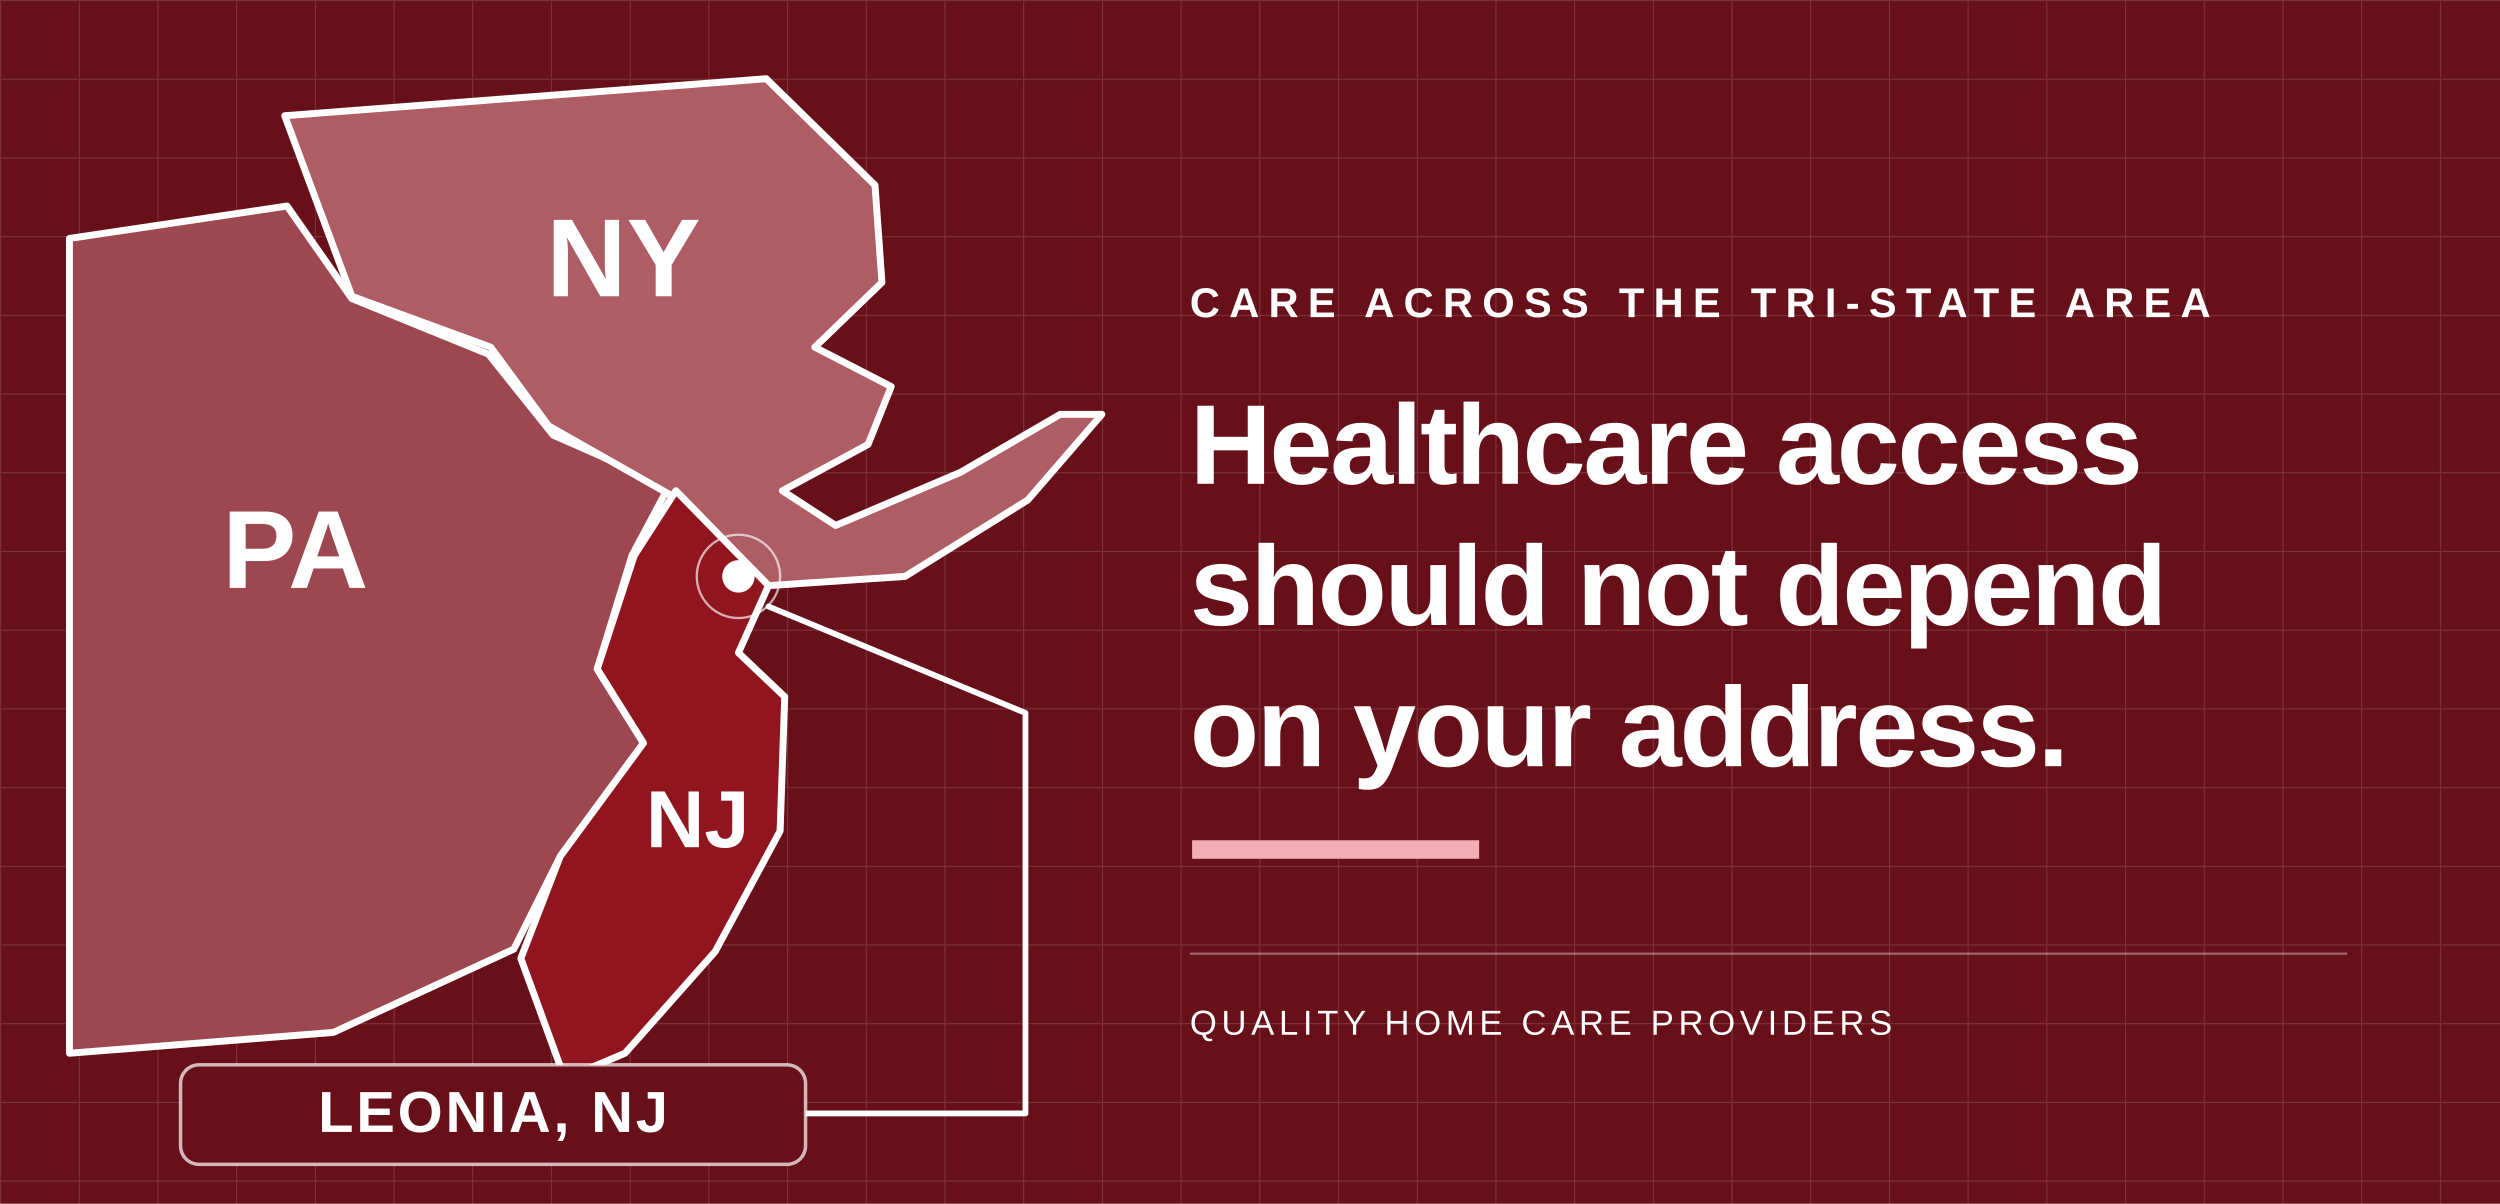
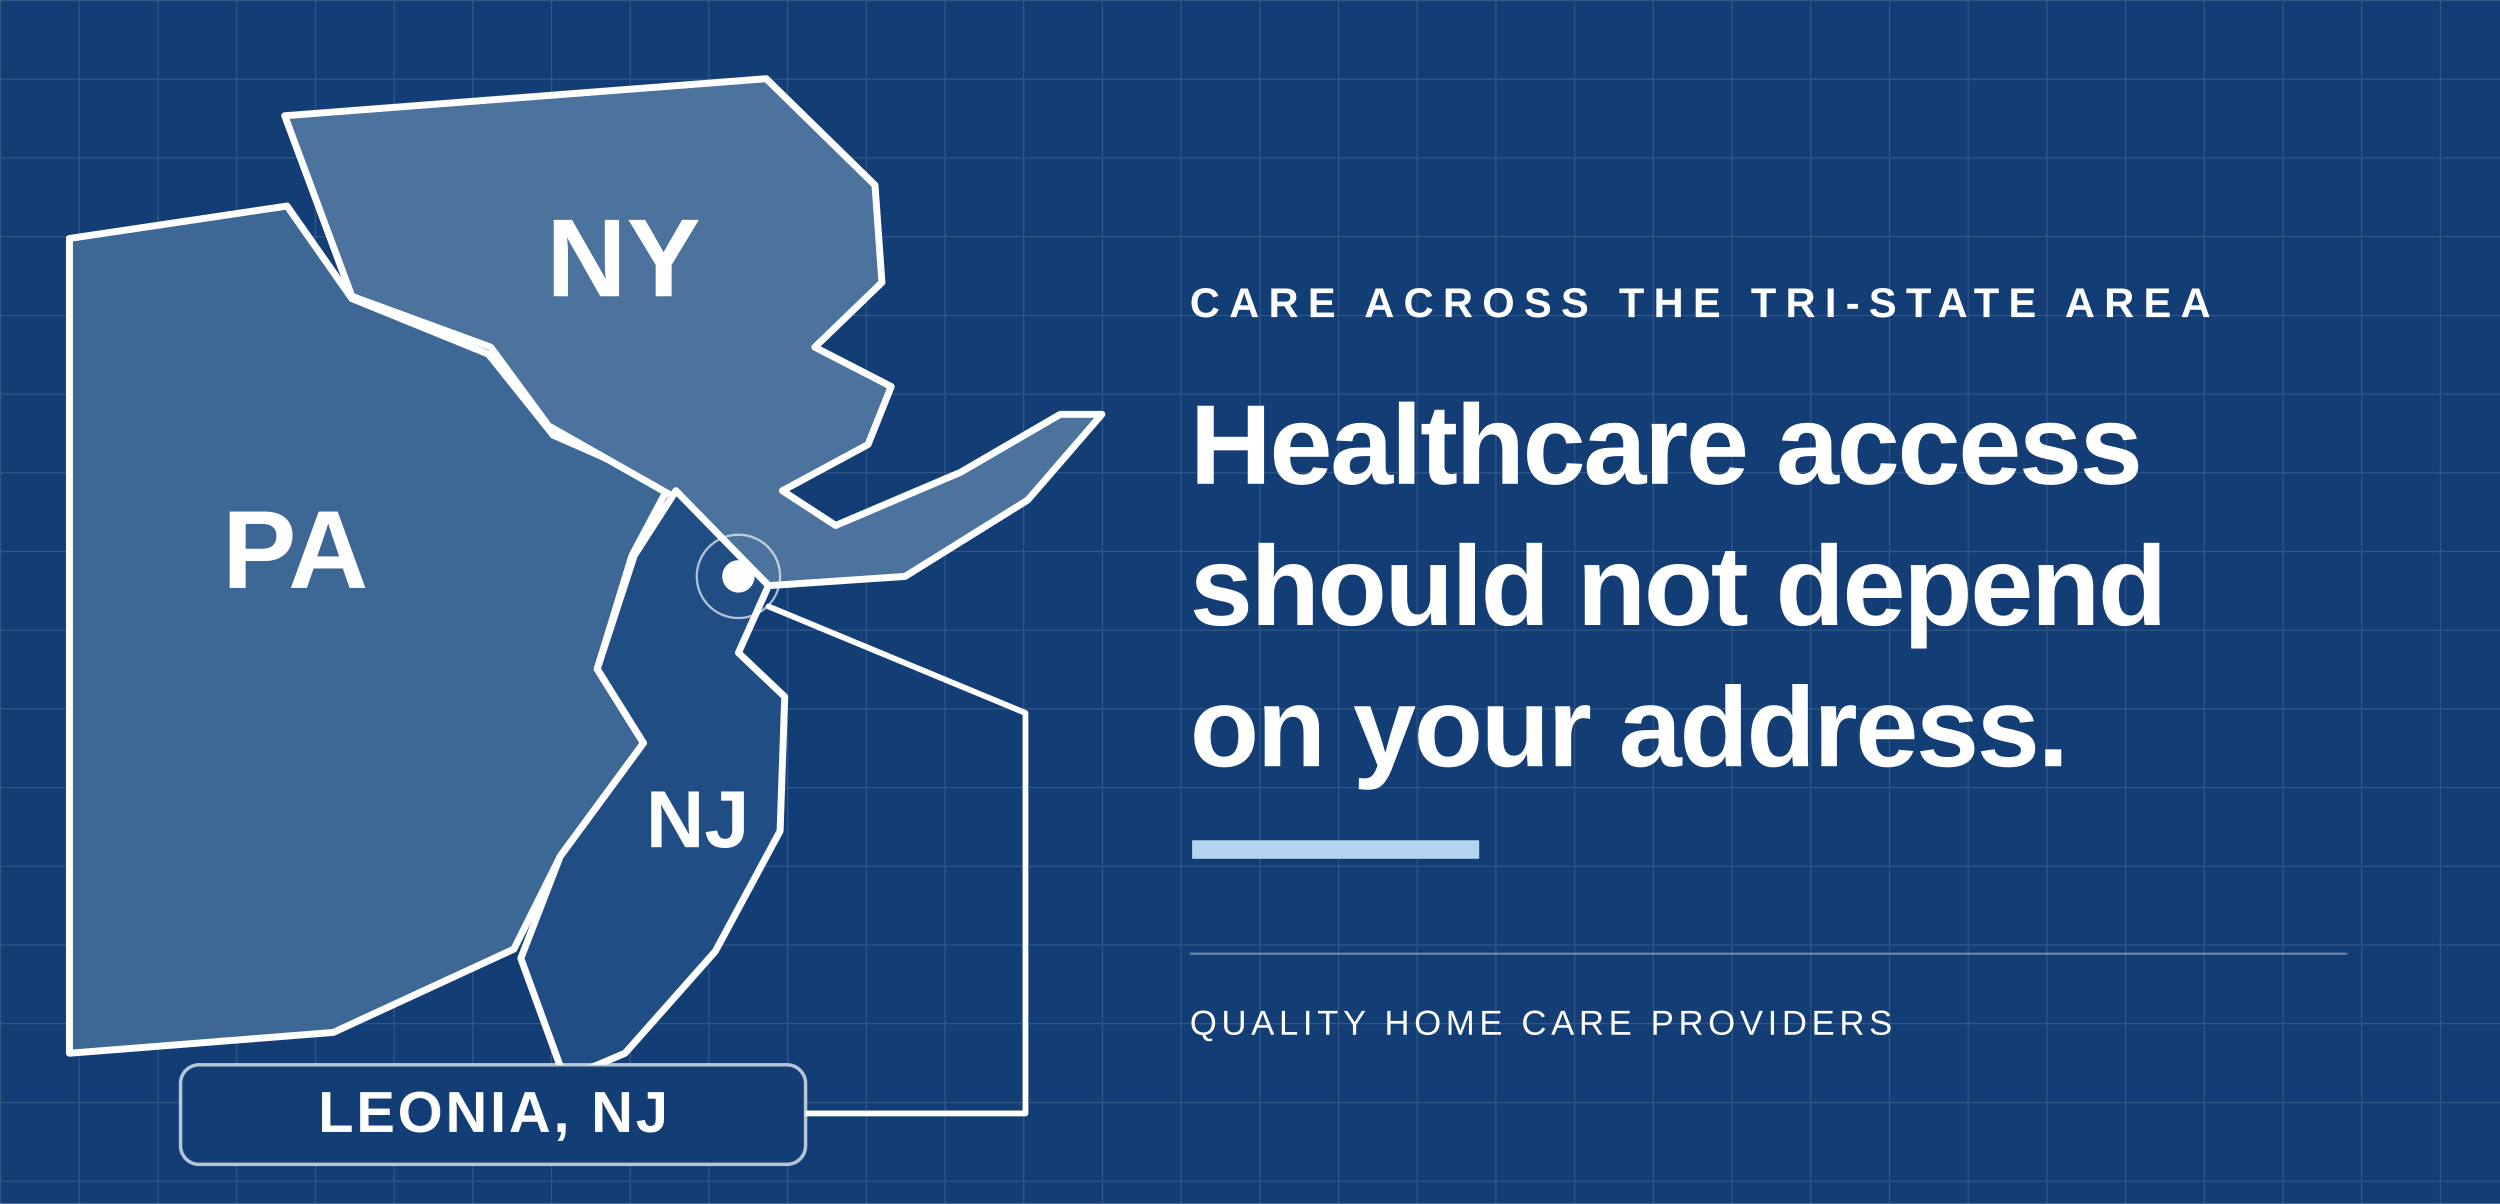
<svg xmlns="http://www.w3.org/2000/svg" viewBox="0 0 1080 520" role="img" aria-labelledby="title desc">
  <defs>
    <pattern id="grid" width="34" height="34" patternUnits="userSpaceOnUse">
      <path d="M34 0H0V34" fill="none" stroke="#fff" stroke-opacity=".14" />
    </pattern>
  </defs>
-   <path fill="#671019" d="M0 0h1080v520H0z" />
+   <path fill="#123d75" d="M0 0h1080v520H0z" />
  <path fill="url(#grid)" d="M0 0h1080v520H0z" />
  <g stroke="#fff" stroke-width="3" stroke-linejoin="round">
-     <path fill="#9d4850" d="M30 103 124 89 152 129 211 153 239 188 289 210 273 240 258 289 278 321 242 370 222 410 144 446 30 455Z" />
-     <path fill="#af5d64" d="M123 50 331 34 378 80 381 122 352 150 385 167 375 192 338 212 361 227 415 204 458 179 476 179 444 216 391 249 332 253 297 218 237 184 212 150 152 128Z" />
-     <path fill="#91151f" d="M292 212 332 253 319 282 339 301 337 359 309 411 270 455 244 466 225 414 242 370 278 321 258 289 274 240Z" />
+     <path fill="#3d6795" d="M30 103 124 89 152 129 211 153 239 188 289 210 273 240 258 289 278 321 242 370 222 410 144 446 30 455Z" />
+     <path fill="#4c739d" d="M123 50 331 34 378 80 381 122 352 150 385 167 375 192 338 212 361 227 415 204 458 179 476 179 444 216 391 249 332 253 297 218 237 184 212 150 152 128Z" />
+     <path fill="#204d84" d="M292 212 332 253 319 282 339 301 337 359 309 411 270 455 244 466 225 414 242 370 278 321 258 289 274 240Z" />
  </g>
  <g fill="#fff" font-family="Arial,sans-serif" font-weight="700">
    <text x="96" y="254" font-size="48">PA</text>
    <text x="236" y="128" font-size="48">NY</text>
    <text x="279" y="366" font-size="35">NJ</text>
    <circle cx="319" cy="249" r="18" fill="none" stroke="#fff" stroke-opacity=".65" />
    <circle cx="319" cy="249" r="7" />
    <path d="M332 262 443 308V481H348" fill="none" stroke="#fff" stroke-width="2.5" stroke-linecap="round" stroke-linejoin="round" />
-     <rect x="78" y="460" width="270" height="43" rx="8" fill="#671019" stroke="#fff" stroke-opacity=".7" stroke-width="1.5" />
+     <rect x="78" y="460" width="270" height="43" rx="8" fill="#123d75" stroke="#fff" stroke-opacity=".7" stroke-width="1.5" />
    <text x="213" y="489" font-size="25" text-anchor="middle" letter-spacing="1.2">LEONIA, NJ</text>
    <text x="514" y="137" font-size="18" letter-spacing="4">CARE ACROSS THE TRI-STATE AREA</text>
    <text x="514" y="209" font-size="49" letter-spacing="-1">Healthcare access</text>
    <text x="514" y="270" font-size="49" letter-spacing="-1">should not depend</text>
    <text x="514" y="331" font-size="49" letter-spacing="-1">on your address.</text>
  </g>
-   <path d="M515 367h124" stroke="#f2aeb4" stroke-width="8" />
+   <path d="M515 367h124" stroke="#b4d4ef" stroke-width="8" />
  <path d="M514 412h500" stroke="#fff" stroke-opacity=".35" />
  <text x="514" y="447" fill="#fff" font-family="Arial,sans-serif" font-size="15" letter-spacing="2">QUALITY HOME CARE PROVIDERS</text>
</svg>
